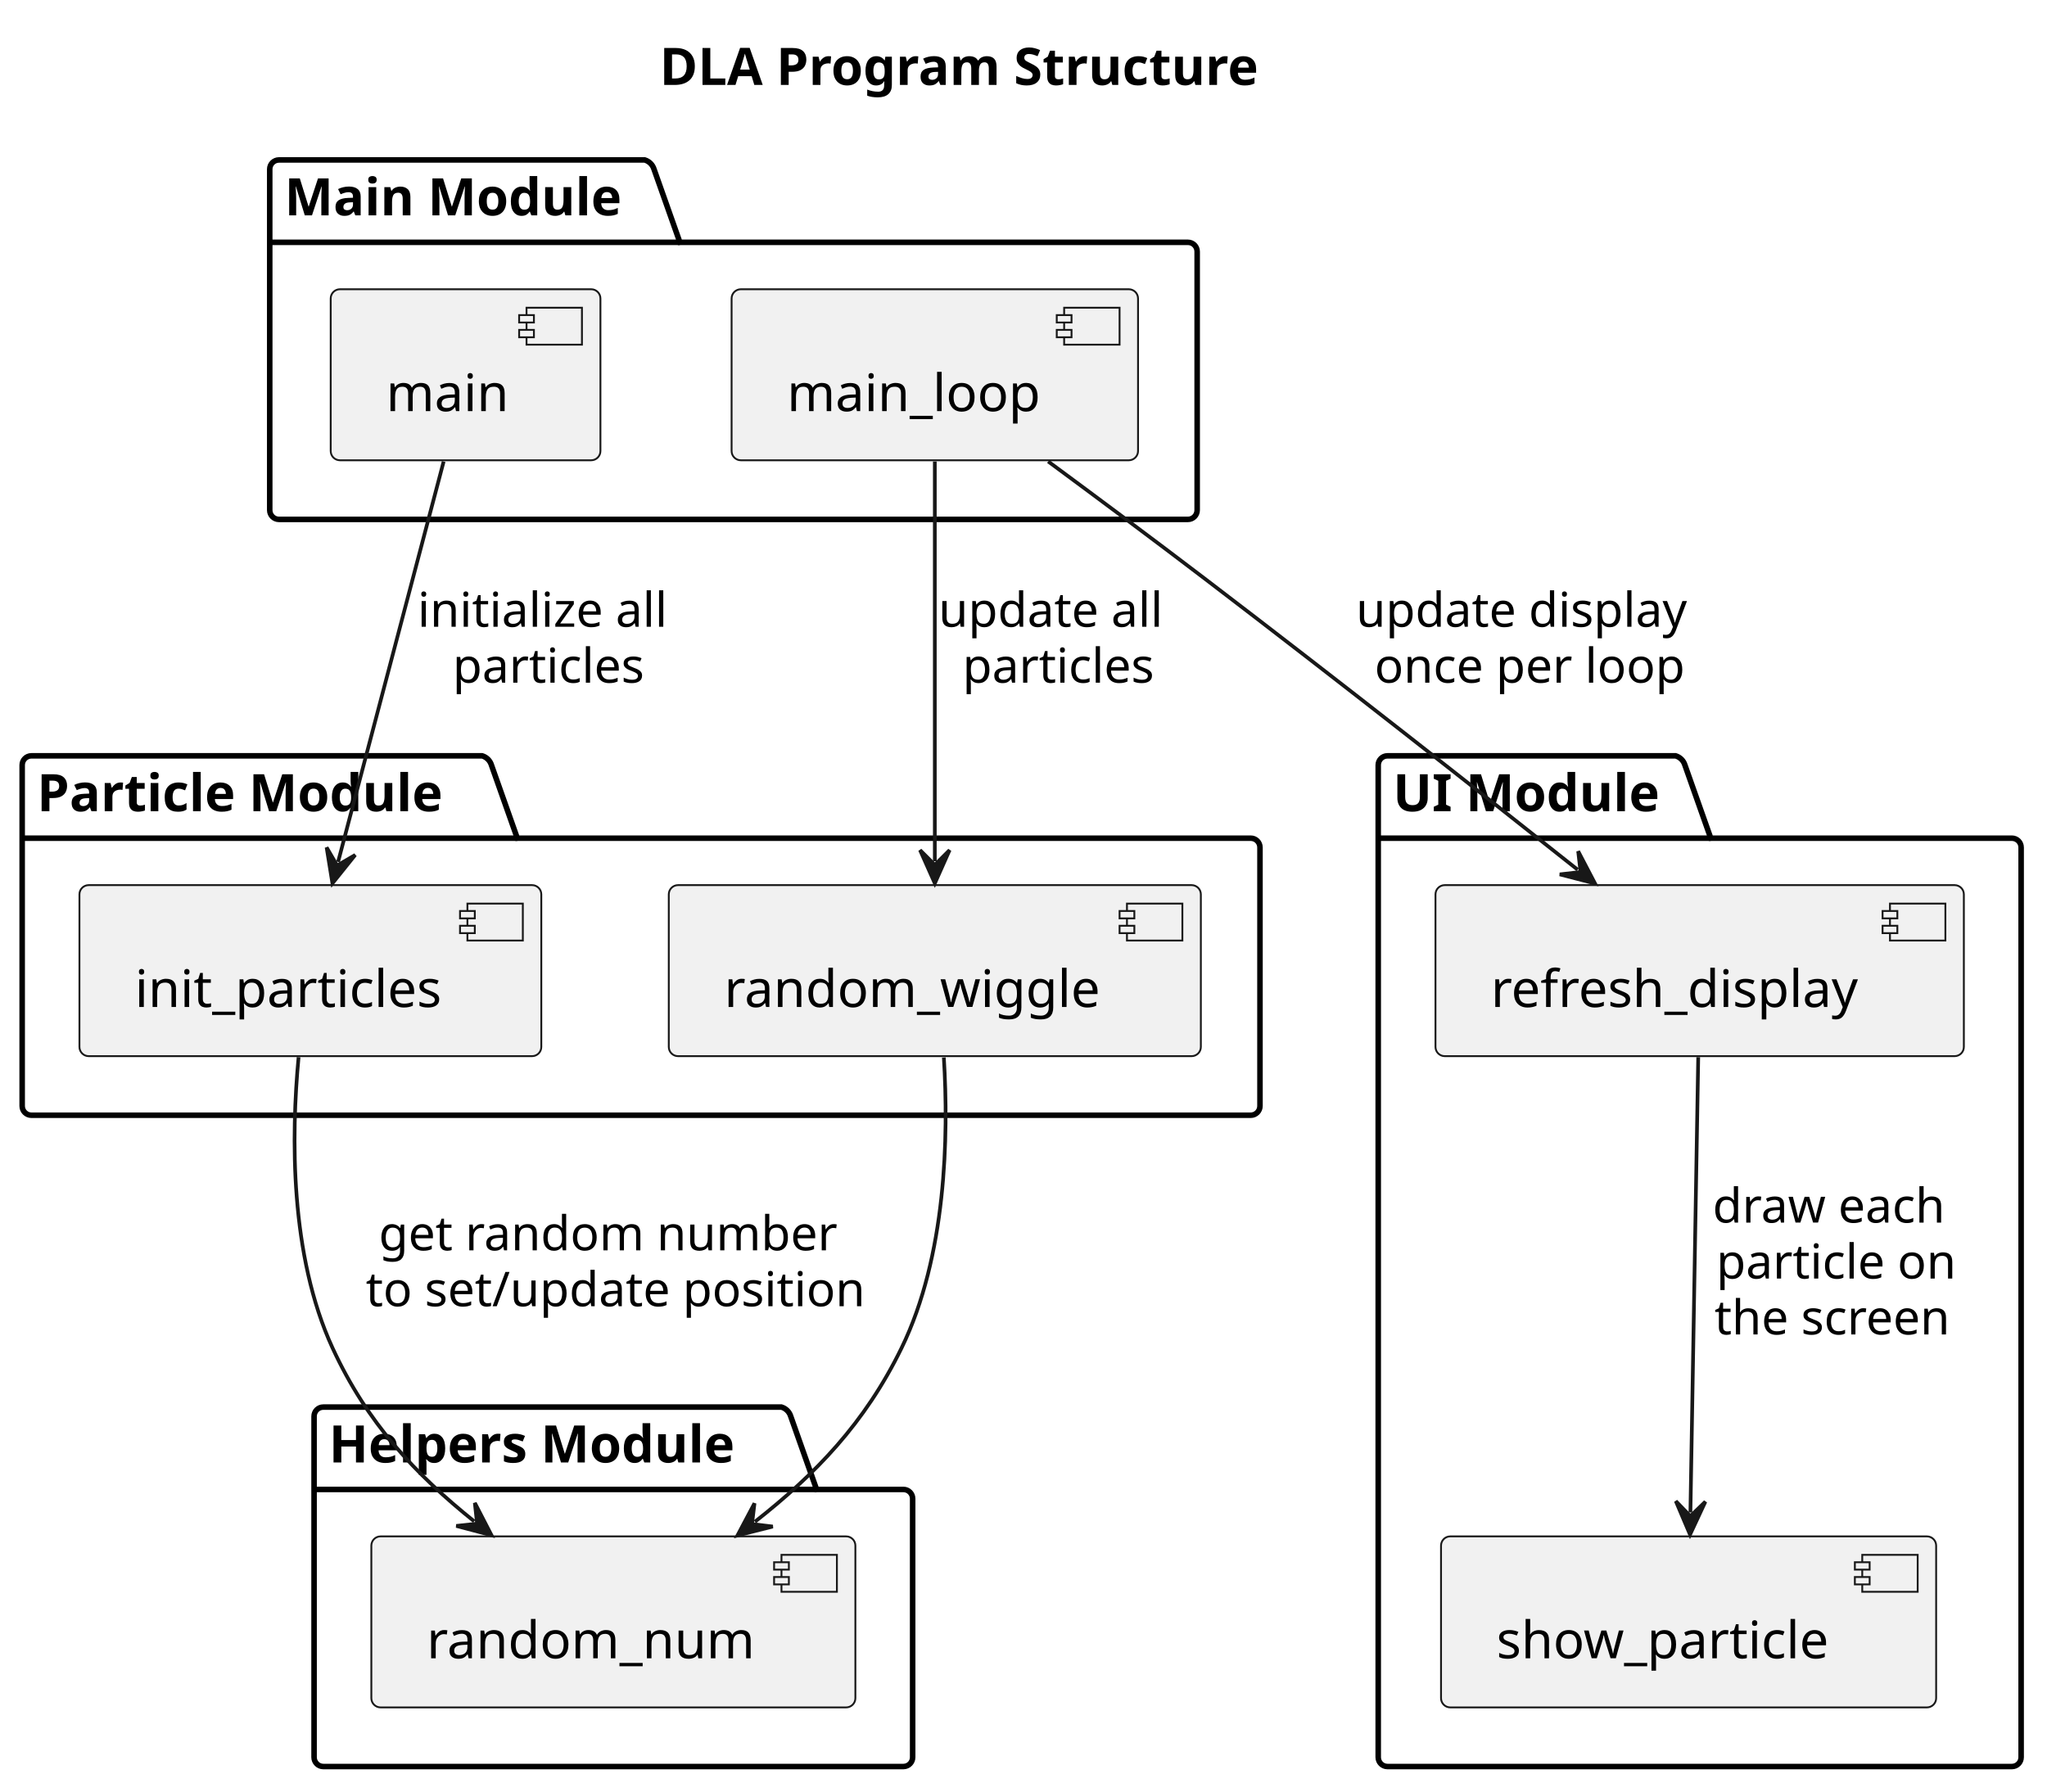
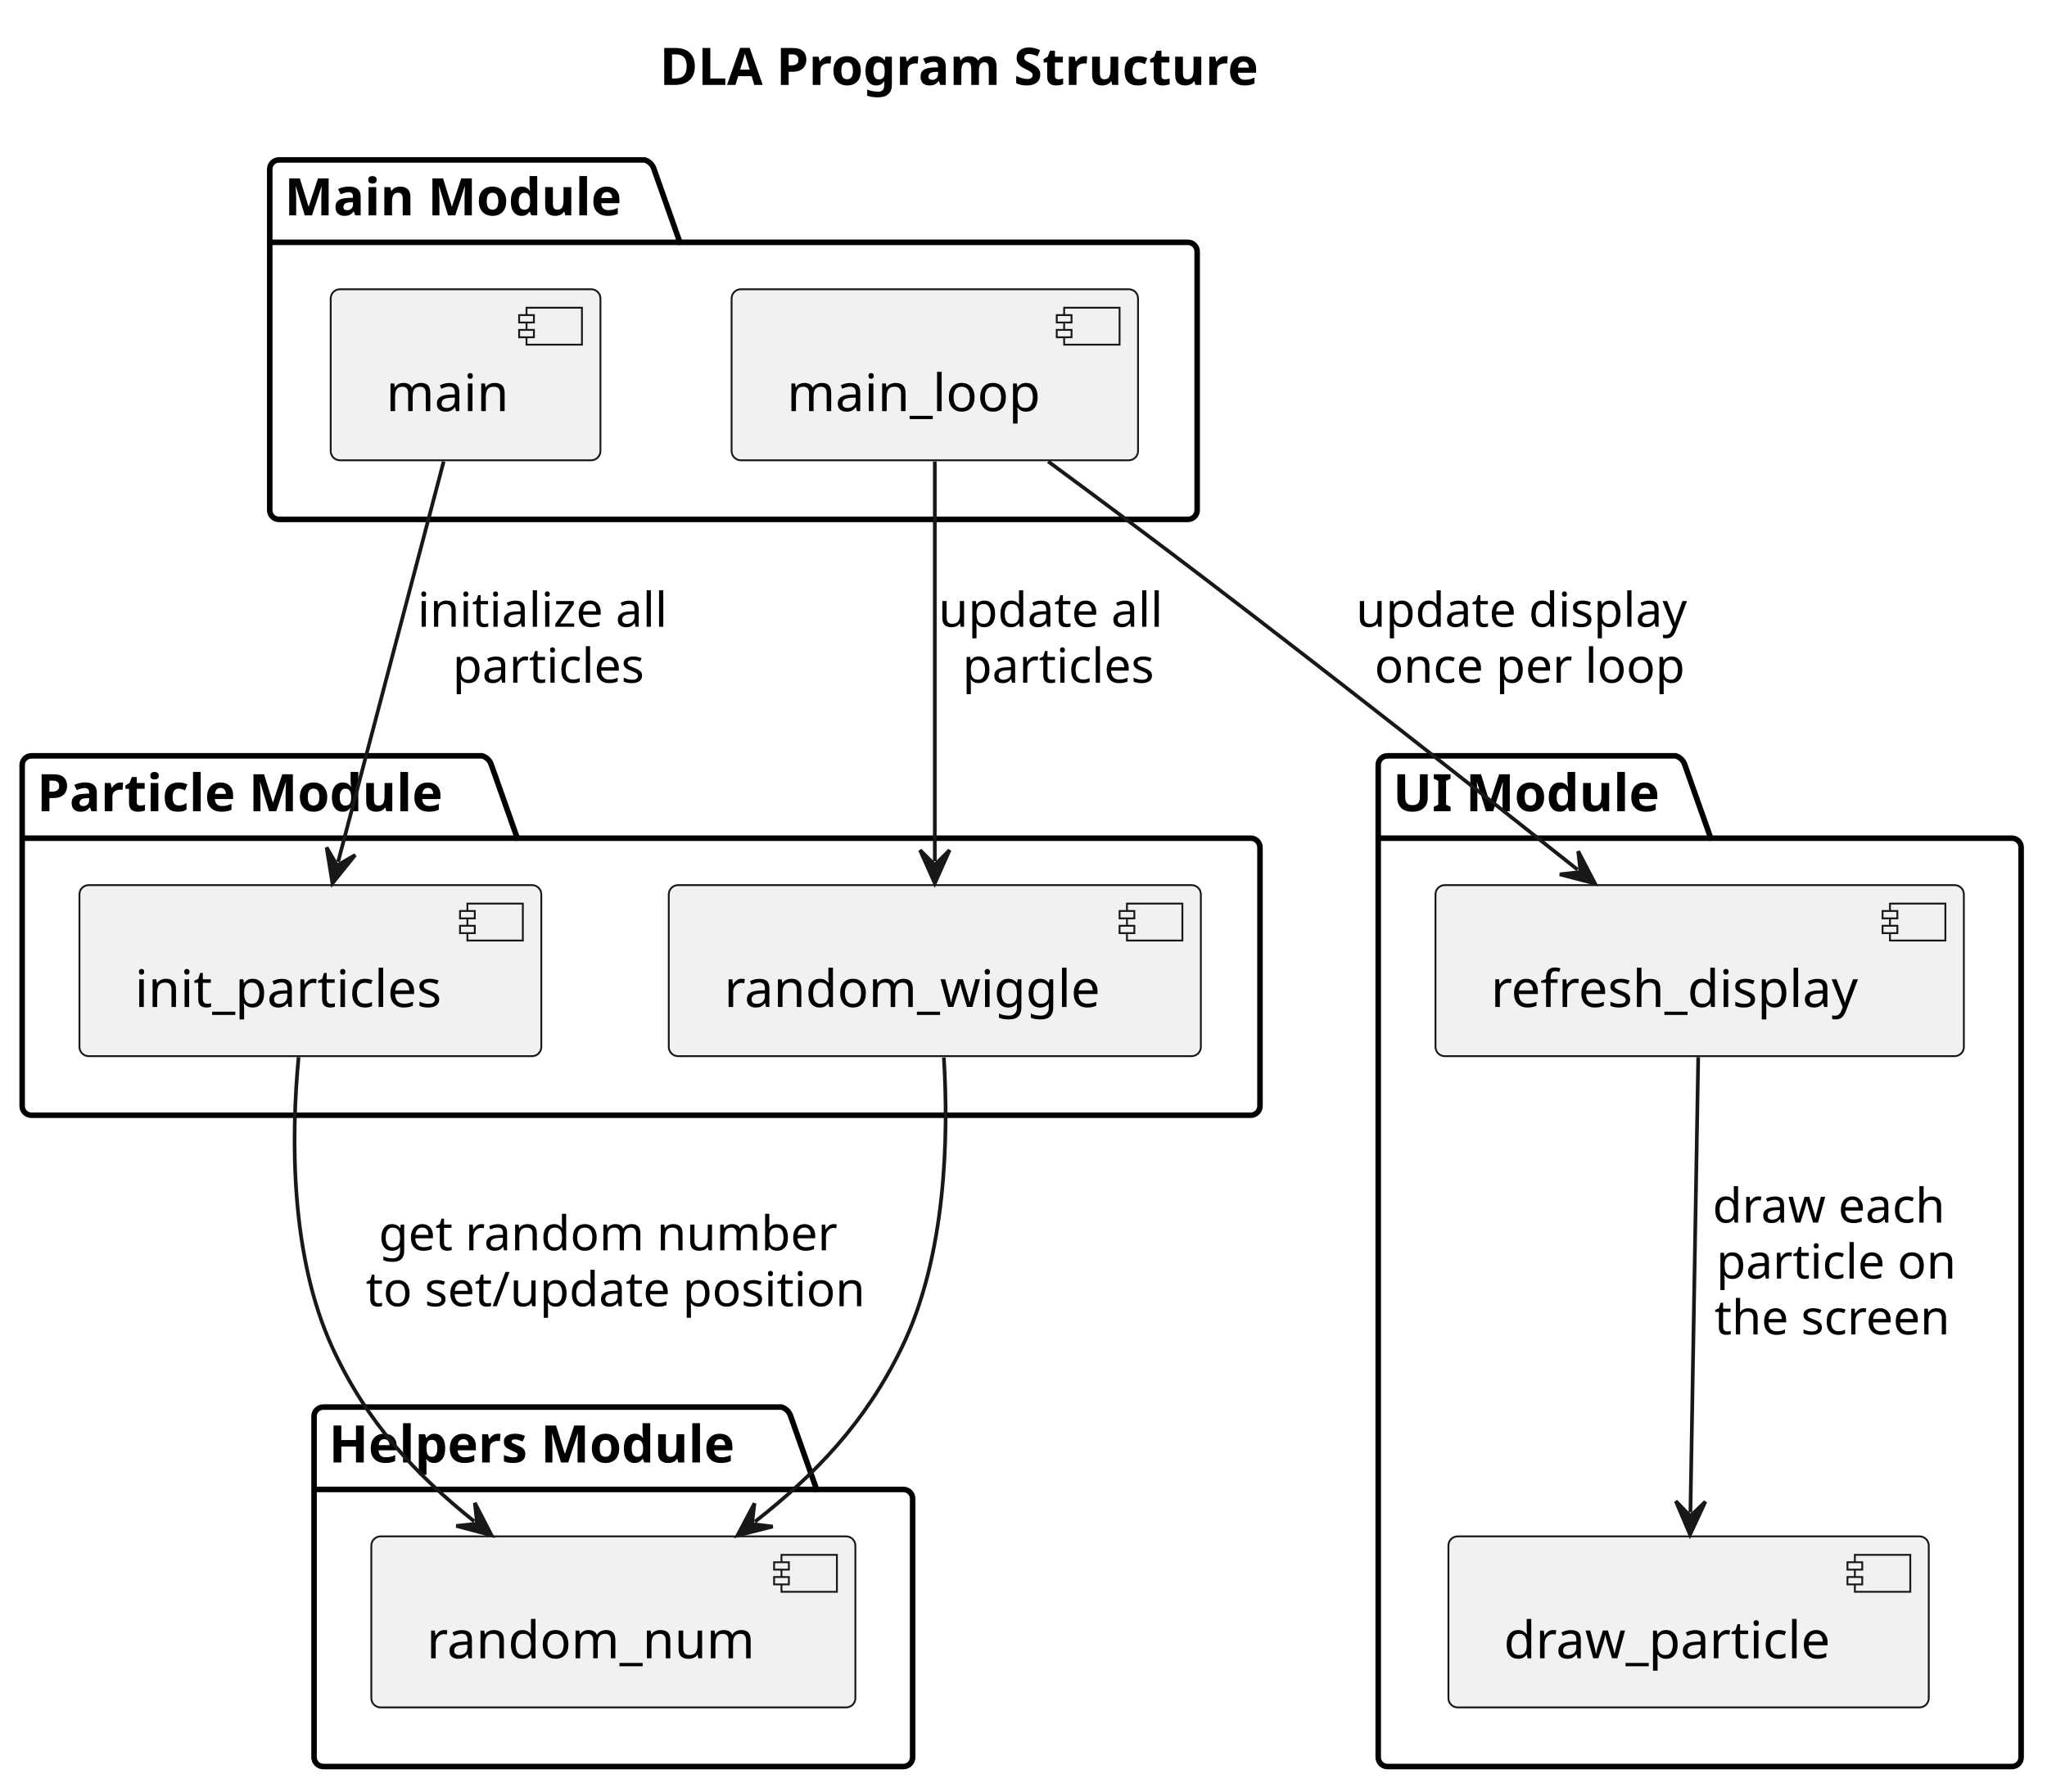
<svg xmlns="http://www.w3.org/2000/svg" contentStyleType="text/css" height="485px" preserveAspectRatio="none" style="width:554px;height:485px;background:#FFFFFF;" version="1.1" viewBox="0 0 554 485" width="554px" zoomAndPan="magnify">
  <defs />
  <g>
    <text fill="#000000" font-family="sans-serif" font-size="14" font-weight="bold" lengthAdjust="spacing" textLength="183" x="178.5" y="22.995">DLA Program Structure</text>
    <g id="cluster_Main Module">
      <path d="M75.5,43.297 L174.5,43.297 A3.75,3.75 0 0 1 177,45.797 L184,65.594 L321.5,65.594 A2.5,2.5 0 0 1 324,68.094 L324,138.097 A2.5,2.5 0 0 1 321.5,140.597 L75.5,140.597 A2.5,2.5 0 0 1 73,138.097 L73,45.797 A2.5,2.5 0 0 1 75.5,43.297 " fill="none" style="stroke:#000000;stroke-width:1.5;" />
      <line style="stroke:#000000;stroke-width:1.5;" x1="73" x2="184" y1="65.594" y2="65.594" />
      <text fill="#000000" font-family="sans-serif" font-size="14" font-weight="bold" lengthAdjust="spacing" textLength="98" x="77" y="58.292">Main Module</text>
    </g>
    <g id="cluster_Particle Module">
      <path d="M8.5,204.597 L130.5,204.597 A3.75,3.75 0 0 1 133,207.097 L140,226.894 L338.5,226.894 A2.5,2.5 0 0 1 341,229.394 L341,299.387 A2.5,2.5 0 0 1 338.5,301.887 L8.5,301.887 A2.5,2.5 0 0 1 6,299.387 L6,207.097 A2.5,2.5 0 0 1 8.5,204.597 " fill="none" style="stroke:#000000;stroke-width:1.5;" />
      <line style="stroke:#000000;stroke-width:1.5;" x1="6" x2="140" y1="226.894" y2="226.894" />
      <text fill="#000000" font-family="sans-serif" font-size="14" font-weight="bold" lengthAdjust="spacing" textLength="121" x="10" y="219.592">Particle Module</text>
    </g>
    <g id="cluster_Helpers Module">
      <path d="M87.5,380.887 L211.5,380.887 A3.75,3.75 0 0 1 214,383.387 L221,403.184 L244.5,403.184 A2.5,2.5 0 0 1 247,405.684 L247,475.687 A2.5,2.5 0 0 1 244.5,478.187 L87.5,478.187 A2.5,2.5 0 0 1 85,475.687 L85,383.387 A2.5,2.5 0 0 1 87.5,380.887 " fill="none" style="stroke:#000000;stroke-width:1.5;" />
      <line style="stroke:#000000;stroke-width:1.5;" x1="85" x2="221" y1="403.184" y2="403.184" />
      <text fill="#000000" font-family="sans-serif" font-size="14" font-weight="bold" lengthAdjust="spacing" textLength="123" x="89" y="395.882">Helpers Module</text>
    </g>
    <g id="cluster_UI Module">
      <path d="M375.5,204.597 L453.5,204.597 A3.75,3.75 0 0 1 456,207.097 L463,226.894 L544.5,226.894 A2.5,2.5 0 0 1 547,229.394 L547,475.687 A2.5,2.5 0 0 1 544.5,478.187 L375.5,478.187 A2.5,2.5 0 0 1 373,475.687 L373,207.097 A2.5,2.5 0 0 1 375.5,204.597 " fill="none" style="stroke:#000000;stroke-width:1.5;" />
      <line style="stroke:#000000;stroke-width:1.5;" x1="373" x2="463" y1="226.894" y2="226.894" />
      <text fill="#000000" font-family="sans-serif" font-size="14" font-weight="bold" lengthAdjust="spacing" textLength="77" x="377" y="219.592">UI Module</text>
    </g>
    <g id="elem_main_loop">
      <rect fill="#F1F1F1" height="46.297" rx="2.5" ry="2.5" style="stroke:#181818;stroke-width:0.5;" width="110" x="198" y="78.297" />
      <rect fill="#F1F1F1" height="10" style="stroke:#181818;stroke-width:0.5;" width="15" x="288" y="83.297" />
      <rect fill="#F1F1F1" height="2" style="stroke:#181818;stroke-width:0.5;" width="4" x="286" y="85.297" />
      <rect fill="#F1F1F1" height="2" style="stroke:#181818;stroke-width:0.5;" width="4" x="286" y="89.297" />
      <text fill="#000000" font-family="sans-serif" font-size="14" lengthAdjust="spacing" textLength="70" x="213" y="111.292">main_loop</text>
    </g>
    <g id="elem_main">
      <rect fill="#F1F1F1" height="46.297" rx="2.5" ry="2.5" style="stroke:#181818;stroke-width:0.5;" width="73" x="89.5" y="78.297" />
      <rect fill="#F1F1F1" height="10" style="stroke:#181818;stroke-width:0.5;" width="15" x="142.5" y="83.297" />
      <rect fill="#F1F1F1" height="2" style="stroke:#181818;stroke-width:0.5;" width="4" x="140.5" y="85.297" />
      <rect fill="#F1F1F1" height="2" style="stroke:#181818;stroke-width:0.5;" width="4" x="140.5" y="89.297" />
      <text fill="#000000" font-family="sans-serif" font-size="14" lengthAdjust="spacing" textLength="33" x="104.5" y="111.292">main</text>
    </g>
    <g id="elem_init_particles">
      <rect fill="#F1F1F1" height="46.297" rx="2.5" ry="2.5" style="stroke:#181818;stroke-width:0.5;" width="125" x="21.5" y="239.597" />
      <rect fill="#F1F1F1" height="10" style="stroke:#181818;stroke-width:0.5;" width="15" x="126.5" y="244.597" />
      <rect fill="#F1F1F1" height="2" style="stroke:#181818;stroke-width:0.5;" width="4" x="124.5" y="246.597" />
      <rect fill="#F1F1F1" height="2" style="stroke:#181818;stroke-width:0.5;" width="4" x="124.5" y="250.597" />
      <text fill="#000000" font-family="sans-serif" font-size="14" lengthAdjust="spacing" textLength="85" x="36.5" y="272.592">init_particles</text>
    </g>
    <g id="elem_random_wiggle">
      <rect fill="#F1F1F1" height="46.297" rx="2.5" ry="2.5" style="stroke:#181818;stroke-width:0.5;" width="144" x="181" y="239.597" />
      <rect fill="#F1F1F1" height="10" style="stroke:#181818;stroke-width:0.5;" width="15" x="305" y="244.597" />
      <rect fill="#F1F1F1" height="2" style="stroke:#181818;stroke-width:0.5;" width="4" x="303" y="246.597" />
      <rect fill="#F1F1F1" height="2" style="stroke:#181818;stroke-width:0.5;" width="4" x="303" y="250.597" />
      <text fill="#000000" font-family="sans-serif" font-size="14" lengthAdjust="spacing" textLength="104" x="196" y="272.592">random_wiggle</text>
    </g>
    <g id="elem_random_num">
      <rect fill="#F1F1F1" height="46.297" rx="2.5" ry="2.5" style="stroke:#181818;stroke-width:0.5;" width="131" x="100.5" y="415.887" />
      <rect fill="#F1F1F1" height="10" style="stroke:#181818;stroke-width:0.5;" width="15" x="211.5" y="420.887" />
      <rect fill="#F1F1F1" height="2" style="stroke:#181818;stroke-width:0.5;" width="4" x="209.5" y="422.887" />
      <rect fill="#F1F1F1" height="2" style="stroke:#181818;stroke-width:0.5;" width="4" x="209.5" y="426.887" />
      <text fill="#000000" font-family="sans-serif" font-size="14" lengthAdjust="spacing" textLength="91" x="115.5" y="448.882">random_num</text>
    </g>
    <g id="elem_refresh_display">
      <rect fill="#F1F1F1" height="46.297" rx="2.5" ry="2.5" style="stroke:#181818;stroke-width:0.5;" width="143" x="388.5" y="239.597" />
      <rect fill="#F1F1F1" height="10" style="stroke:#181818;stroke-width:0.5;" width="15" x="511.5" y="244.597" />
      <rect fill="#F1F1F1" height="2" style="stroke:#181818;stroke-width:0.5;" width="4" x="509.5" y="246.597" />
      <rect fill="#F1F1F1" height="2" style="stroke:#181818;stroke-width:0.5;" width="4" x="509.5" y="250.597" />
      <text fill="#000000" font-family="sans-serif" font-size="14" lengthAdjust="spacing" textLength="103" x="403.5" y="272.592">refresh_display</text>
    </g>
-     <g id="elem_show_particle">
-       <rect fill="#F1F1F1" height="46.297" rx="2.5" ry="2.5" style="stroke:#181818;stroke-width:0.5;" width="134" x="390" y="415.887" />
-       <rect fill="#F1F1F1" height="10" style="stroke:#181818;stroke-width:0.5;" width="15" x="504" y="420.887" />
-       <rect fill="#F1F1F1" height="2" style="stroke:#181818;stroke-width:0.5;" width="4" x="502" y="422.887" />
-       <rect fill="#F1F1F1" height="2" style="stroke:#181818;stroke-width:0.5;" width="4" x="502" y="426.887" />
-       <text fill="#000000" font-family="sans-serif" font-size="14" lengthAdjust="spacing" textLength="94" x="405" y="448.882">show_particle</text>
+     <g id="elem_draw_particle">
+       <rect fill="#F1F1F1" height="46.297" rx="2.5" ry="2.5" style="stroke:#181818;stroke-width:0.5;" width="130" x="392" y="415.887" />
+       <rect fill="#F1F1F1" height="10" style="stroke:#181818;stroke-width:0.5;" width="15" x="502" y="420.887" />
+       <rect fill="#F1F1F1" height="2" style="stroke:#181818;stroke-width:0.5;" width="4" x="500" y="422.887" />
+       <rect fill="#F1F1F1" height="2" style="stroke:#181818;stroke-width:0.5;" width="4" x="500" y="426.887" />
+       <text fill="#000000" font-family="sans-serif" font-size="14" lengthAdjust="spacing" textLength="90" x="407" y="448.882">draw_particle</text>
    </g>
    <g id="link_main_init_particles">
      <path d="M120.07,124.927 C112.09,155.207 99.499,202.965 91.499,233.315 " fill="none" id="main-to-init_particles" style="stroke:#181818;stroke-width:1.0;" />
      <polygon fill="#181818" points="89.97,239.117,96.132,231.434,91.244,234.282,88.396,229.395,89.97,239.117" style="stroke:#181818;stroke-width:1.0;" />
      <text fill="#000000" font-family="sans-serif" font-size="13" lengthAdjust="spacing" textLength="69" x="113" y="169.664">initialize all</text>
      <text fill="#000000" font-family="sans-serif" font-size="13" lengthAdjust="spacing" textLength="54" x="122.5" y="184.797">particles</text>
    </g>
    <g id="link_main_loop_random_wiggle">
      <path d="M253,124.927 C253,155.207 253,202.767 253,233.117 " fill="none" id="main_loop-to-random_wiggle" style="stroke:#181818;stroke-width:1.0;" />
      <polygon fill="#181818" points="253,239.117,257,230.117,253,234.117,249,230.117,253,239.117" style="stroke:#181818;stroke-width:1.0;" />
      <text fill="#000000" font-family="sans-serif" font-size="13" lengthAdjust="spacing" textLength="63" x="254" y="169.664">update all</text>
      <text fill="#000000" font-family="sans-serif" font-size="13" lengthAdjust="spacing" textLength="54" x="260.5" y="184.797">particles</text>
    </g>
    <g id="link_main_loop_refresh_display">
      <path d="M283.68,124.917 C296.78,134.587 312.2,146.067 326,156.597 C362.79,184.667 399.982,213.975 426.982,235.425 " fill="none" id="main_loop-to-refresh_display" style="stroke:#181818;stroke-width:1.0;" />
      <polygon fill="#181818" points="431.68,239.157,427.121,230.427,427.765,236.047,422.145,236.69,431.68,239.157" style="stroke:#181818;stroke-width:1.0;" />
      <text fill="#000000" font-family="sans-serif" font-size="13" lengthAdjust="spacing" textLength="93" x="367" y="169.664">update display</text>
      <text fill="#000000" font-family="sans-serif" font-size="13" lengthAdjust="spacing" textLength="87" x="372" y="184.797">once per loop</text>
    </g>
    <g id="link_init_particles_random_num">
      <path d="M80.81,286.167 C78.8,307.447 78.44,339.807 90,364.887 C99.35,385.177 112.373,398.989 128.343,411.819 " fill="none" id="init_particles-to-random_num" style="stroke:#181818;stroke-width:1.0;" />
      <polygon fill="#181818" points="133.02,415.577,128.509,406.822,129.122,412.445,123.499,413.058,133.02,415.577" style="stroke:#181818;stroke-width:1.0;" />
      <text fill="#000000" font-family="sans-serif" font-size="13" lengthAdjust="spacing" textLength="129" x="102.5" y="338.454">get random number</text>
      <text fill="#000000" font-family="sans-serif" font-size="13" lengthAdjust="spacing" textLength="140" x="99" y="353.587">to set/update position</text>
    </g>
    <g id="link_random_wiggle_random_num">
      <path d="M255.44,286.257 C256.76,307.597 256.12,340.007 244,364.887 C234.08,385.257 220.628,399.111 204.308,411.93 " fill="none" id="random_wiggle-to-random_num" style="stroke:#181818;stroke-width:1.0;" />
      <polygon fill="#181818" points="199.59,415.637,209.138,413.223,203.522,412.548,204.196,406.932,199.59,415.637" style="stroke:#181818;stroke-width:1.0;" />
    </g>
-     <g id="link_refresh_display_show_particle">
-       <path d="M459.61,286.167 C459.04,319.547 458.074,375.938 457.494,409.418 " fill="none" id="refresh_display-to-show_particle" style="stroke:#181818;stroke-width:1.0;" />
+     <g id="link_refresh_display_draw_particle">
+       <path d="M459.61,286.167 C459.04,319.547 458.074,375.938 457.494,409.418 " fill="none" id="refresh_display-to-draw_particle" style="stroke:#181818;stroke-width:1.0;" />
      <polygon fill="#181818" points="457.39,415.417,461.545,406.488,457.477,410.418,453.546,406.349,457.39,415.417" style="stroke:#181818;stroke-width:1.0;" />
      <text fill="#000000" font-family="sans-serif" font-size="13" lengthAdjust="spacing" textLength="65" x="463.5" y="330.954">draw each</text>
      <text fill="#000000" font-family="sans-serif" font-size="13" lengthAdjust="spacing" textLength="67" x="464.5" y="346.087">particle on</text>
      <text fill="#000000" font-family="sans-serif" font-size="13" lengthAdjust="spacing" textLength="68" x="464" y="361.219">the screen</text>
    </g>
  </g>
</svg>
